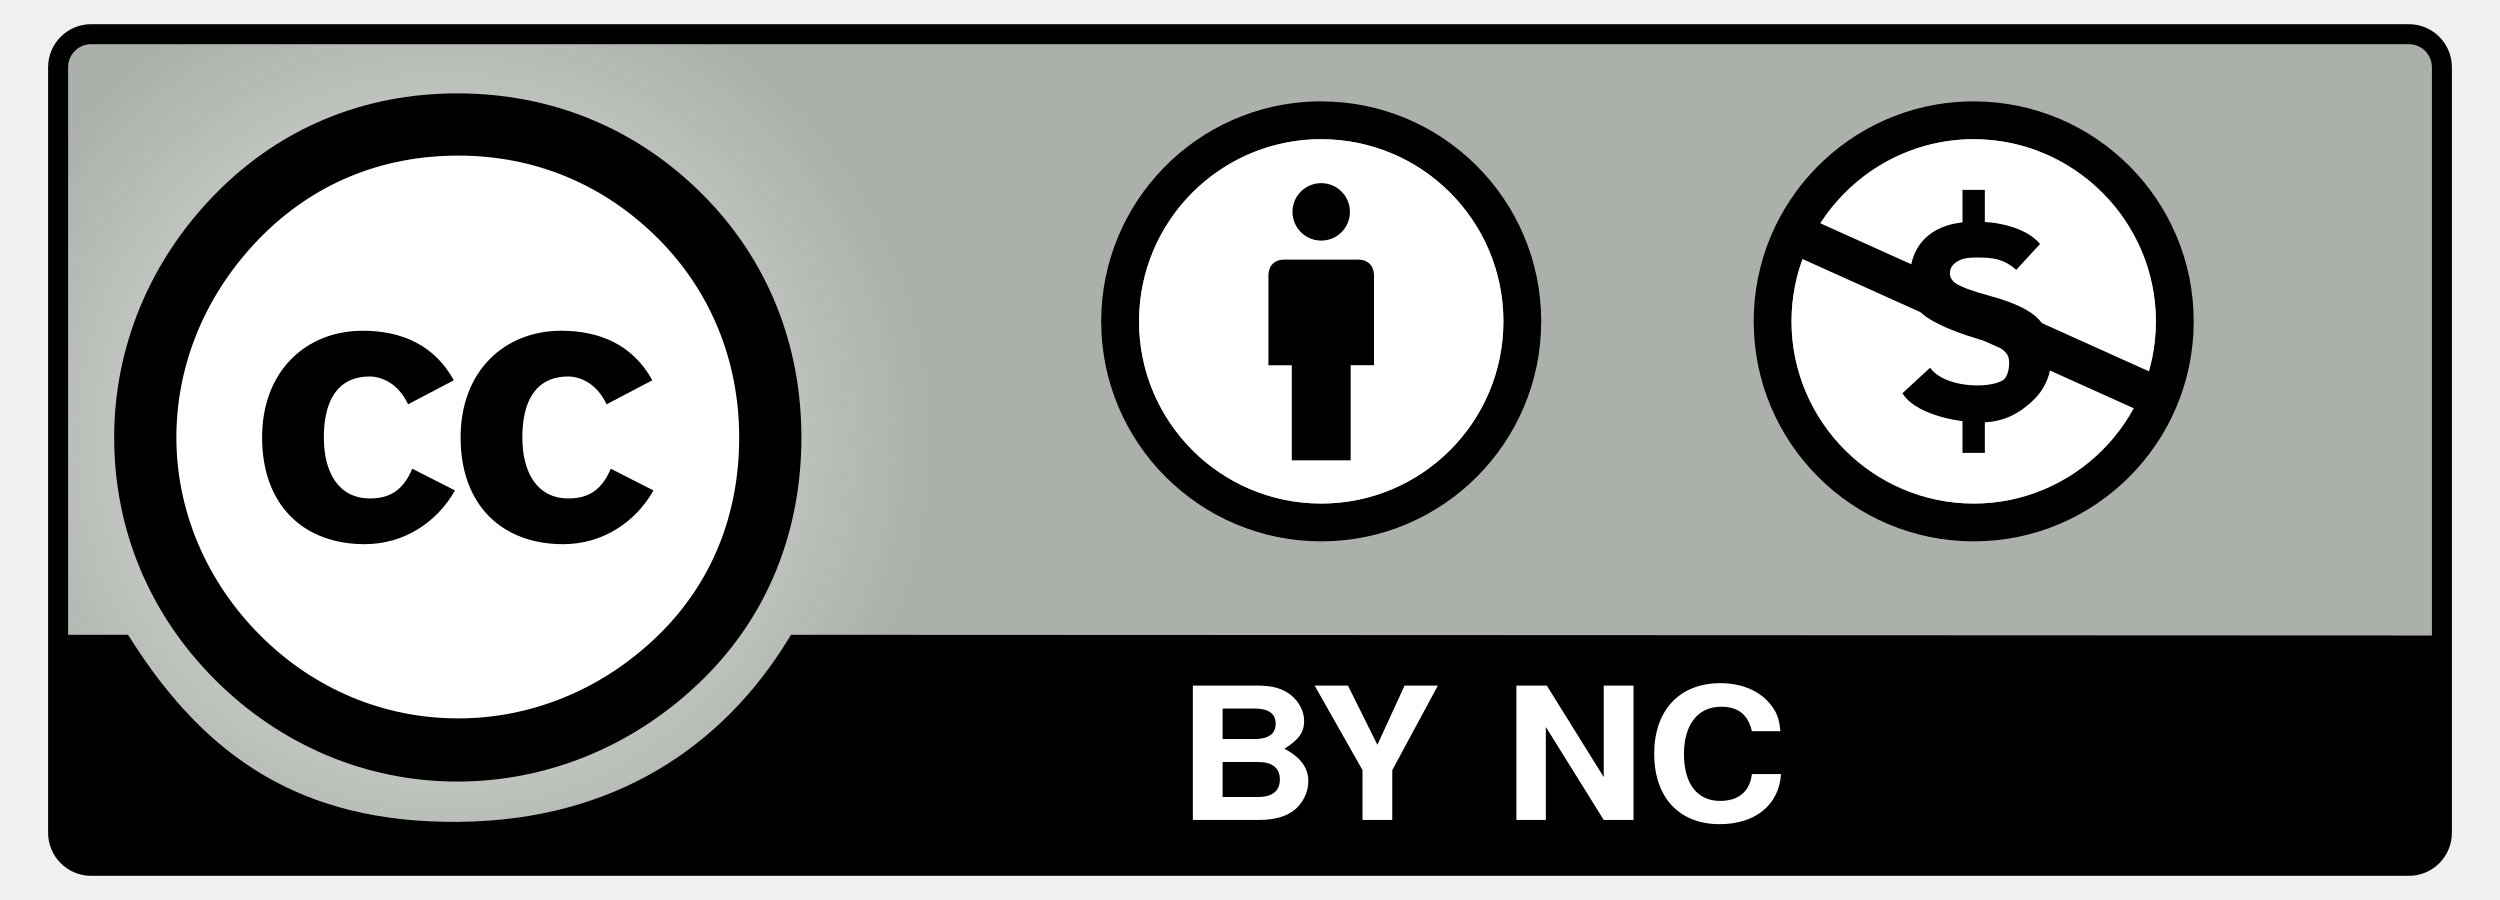
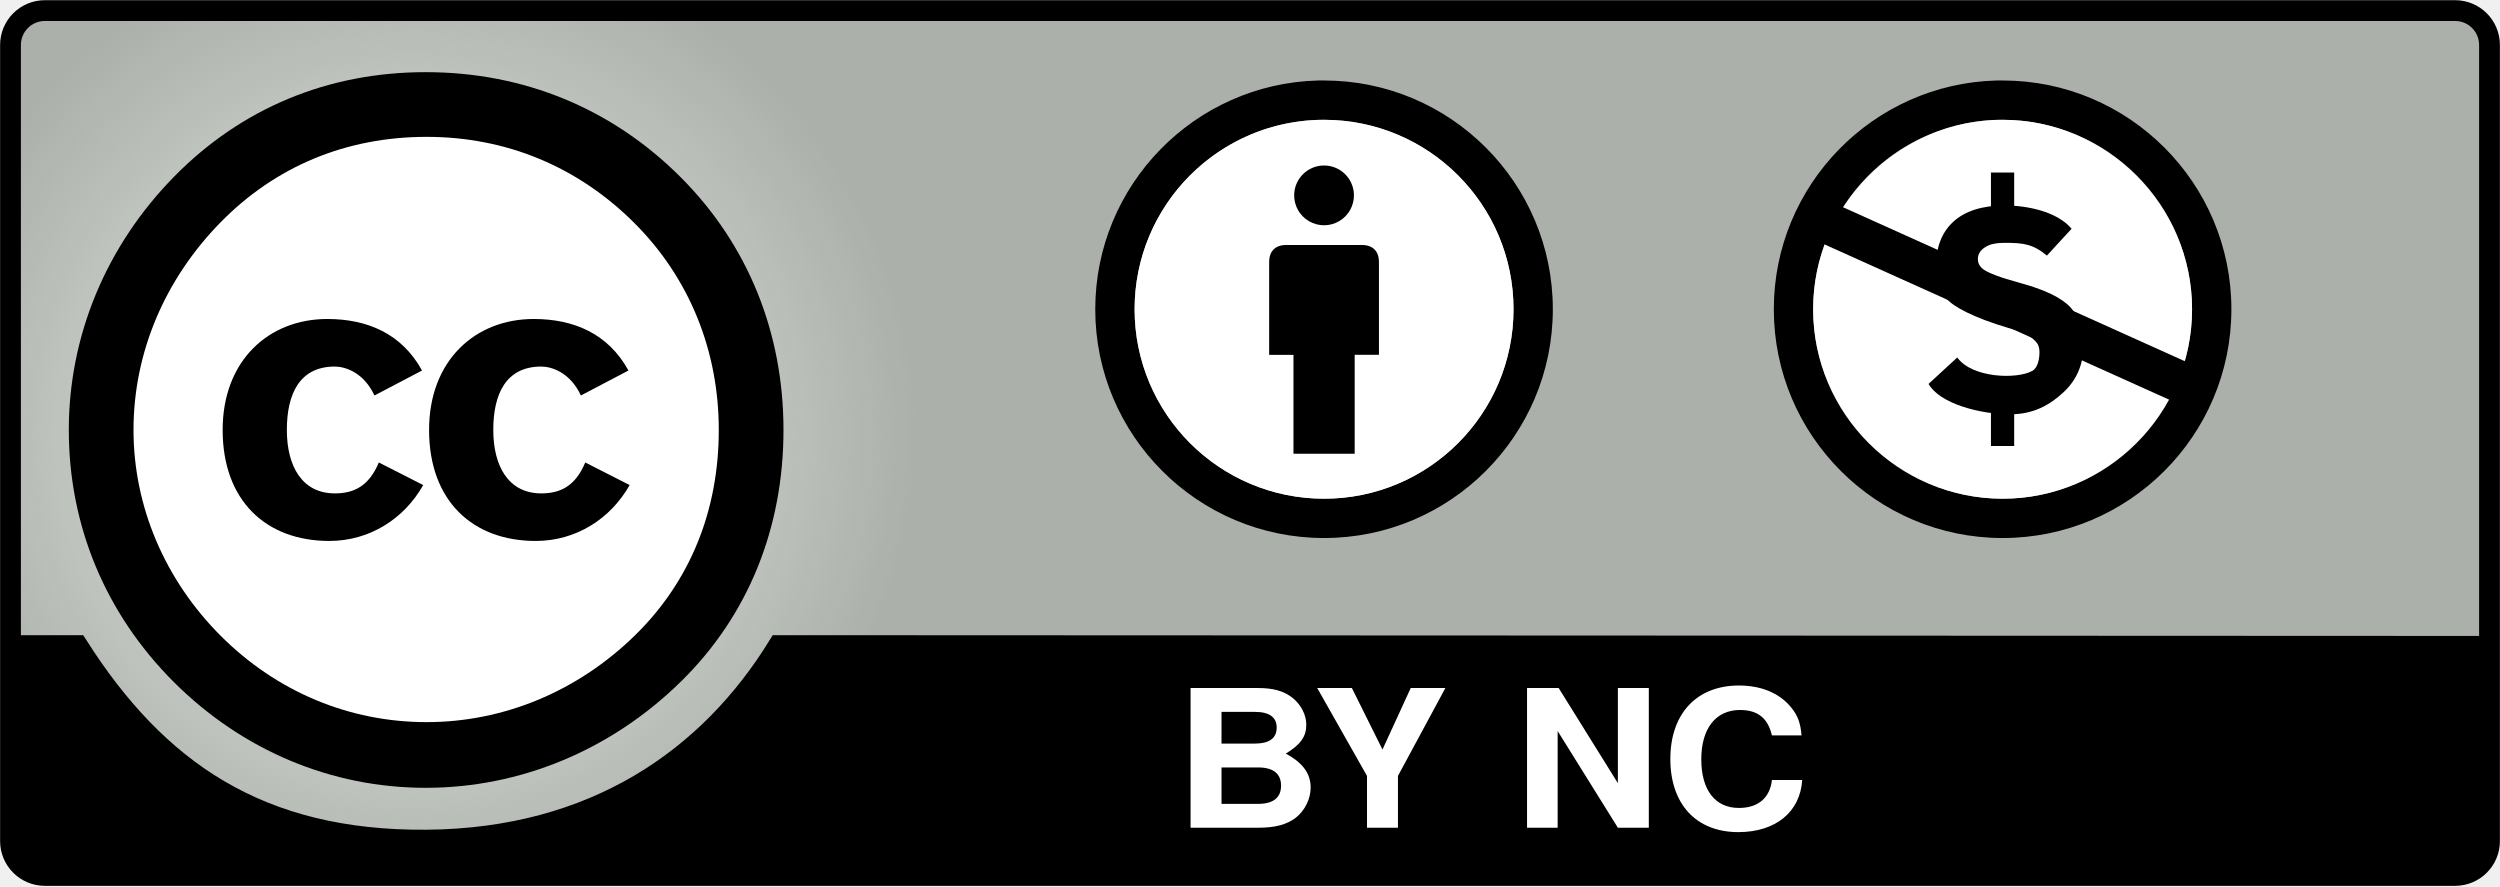
- <svg xmlns="http://www.w3.org/2000/svg" xml:space="preserve" style="fill-rule:evenodd;clip-rule:evenodd" viewBox="0 0 125 45">
+ <svg xmlns="http://www.w3.org/2000/svg" xml:space="preserve" style="fill-rule:evenodd;clip-rule:evenodd" viewBox="2.4 1.2 120.2 42.6">
  <g>
    <path d="M0 0h125v45H0z" style="fill:none" />
    <clipPath id="a">
      <path d="M0 0h125v45H0z" />
    </clipPath>
    <g clip-path="url(#a)">
      <path d="M118.91 15.36v38.28c0 .911-.74 1.651-1.652 1.651H1.371c-.911 0-1.651-.74-1.651-1.651V15.36c0-.911.74-1.651 1.651-1.651h115.887c.912 0 1.652.74 1.652 1.651Z" style="fill:url(#b);stroke:#000;stroke-width:1px" transform="translate(3.185 -12)" />
      <path d="M-.111 44.239h3.052c3.812 5.997 8.731 9.417 16.783 9.354s13.589-3.928 16.923-9.354l81.957.037-.01 9.369-1.857 1.502H1.747L.068 53.733z" style="fill-rule:nonzero;stroke:#000;stroke-width:1px" transform="translate(3.185 -12)" />
      <path d="M36 78.188c0 8.871-7.191 16.062-16.062 16.062S3.875 87.059 3.875 78.188s7.191-16.063 16.063-16.063S36 69.316 36 78.188" style="fill:#fff;fill-rule:nonzero" transform="translate(2.952 -56.314)" />
      <path d="M19.681 60.977c-4.713 0-8.861 1.744-12.067 4.996-3.3 3.347-5.091 7.684-5.091 12.208 0 4.573 1.744 8.815 5.044 12.114s7.589 5.091 12.114 5.091c4.524 0 8.908-1.791 12.302-5.137 3.205-3.158 4.902-7.353 4.902-12.067 0-4.667-1.697-8.908-4.95-12.161-3.299-3.3-7.541-5.044-12.255-5.044zm.047 3.111c3.865 0 7.306 1.461 9.993 4.148 2.639 2.639 4.053 6.128 4.053 9.945 0 3.865-1.367 7.259-4.006 9.852-2.781 2.733-6.364 4.195-10.04 4.195-3.723 0-7.212-1.461-9.899-4.148s-4.195-6.222-4.195-9.899c0-3.723 1.509-7.258 4.195-9.993 2.64-2.686 6.034-4.1 9.899-4.1" style="fill-rule:nonzero" transform="translate(3.185 -56.308)" />
      <path d="M19.506 75.322c-.972-1.772-2.63-2.477-4.555-2.477-2.801 0-5.031 1.981-5.031 5.335 0 3.412 2.097 5.337 5.127 5.337 1.944 0 3.602-1.068 4.516-2.687l-2.134-1.086c-.477 1.142-1.201 1.486-2.115 1.486-1.582 0-2.307-1.315-2.307-3.049s.611-3.049 2.307-3.049c.457 0 1.372.247 1.905 1.391z" style="fill-rule:nonzero" transform="translate(3.185 -56.308)" />
      <path d="M19.506 75.322c-.972-1.772-2.63-2.477-4.555-2.477-2.801 0-5.031 1.981-5.031 5.335 0 3.412 2.097 5.337 5.127 5.337 1.944 0 3.602-1.068 4.516-2.687l-2.134-1.086c-.477 1.142-1.201 1.486-2.115 1.486-1.582 0-2.307-1.315-2.307-3.049s.611-3.049 2.307-3.049c.457 0 1.372.247 1.905 1.391z" style="fill-rule:nonzero" transform="translate(13.11 -56.308)" />
      <text style="font-family:&quot;Helvetica-Bold&quot;,&quot;Helvetica&quot;;font-weight:700;font-size:9.545px;fill:#fff" transform="matrix(1.0351 0 0 .96606 58.834 40.997)">BY<tspan x="13.101px 15.758px" y="0px 0px"> N</tspan>C</text>
      <path d="M134.97 59.753c-5.94.15-10.72 5.022-10.72 10.999 0 6.072 4.928 10.999 11 10.999s11-4.928 11-10.999-4.928-10.999-11-10.999c-.095 0-.185-.002-.279 0zm-.011 1.891c.098-.004.192 0 .29 0 5.029 0 9.11 4.08 9.11 9.108s-4.081 9.109-9.11 9.109-9.109-4.08-9.109-9.109c0-4.929 3.926-8.953 8.819-9.108" style="fill-rule:nonzero" transform="translate(-36.565 -54.683)" />
      <path d="M144.36 70.752c0 4.997-4.112 9.109-9.109 9.109-4.998 0-9.11-4.112-9.11-9.109s4.112-9.109 9.11-9.109 9.109 4.112 9.109 9.109" style="fill:#fff;fill-rule:nonzero" transform="translate(-36.565 -54.683)" />
      <path d="M133.07 73.07c.708.991 2.871 1.062 3.613.642.272-.154.34-.6.34-.903q0-.311-.164-.489c-.115-.119-.409-.42-.749-.509-1.724-.445-2.918-1.001-3.386-1.404-.583-.504-.677-.833-.677-1.712 0-.878.253-1.614.823-2.142q.857-.79 2.487-.791c1.038 0 2.498.274 3.21 1.119l-1.187 1.291c-.669-.562-1.167-.613-1.987-.613-.516 0-.785.074-1.003.223q-.328.213-.328.56 0 .312.3.516c.201.143.724.356 1.769.641q1.757.48 2.386 1.166.62.684.619 1.824 0 1.37-.965 2.26c-.638.593-1.423 1.054-2.552 1.054-1.454 0-3.394-.513-3.929-1.462" style="fill-rule:nonzero" transform="translate(-36.565 -54.683)" />
      <path d="m144.65 73.539-.828 1.815-17.573-7.918.828-1.815 17.574 7.918zM134.69 64.178v2.353h1.117v-2.353zm0 11.032v2.116h1.117V75.21z" style="fill-rule:nonzero" transform="translate(-36.565 -54.683)" />
      <path d="M160.72 59.503c-5.94.15-10.72 5.022-10.72 10.999 0 6.072 4.928 10.999 11 10.999s11-4.928 11-10.999-4.928-10.999-11-10.999c-.095 0-.185-.002-.279 0zm-.011 1.891c.098-.003.192 0 .29 0 5.029 0 9.11 4.08 9.11 9.108s-4.081 9.109-9.11 9.109-9.109-4.08-9.109-9.109c0-4.929 3.927-8.953 8.819-9.108" style="fill-rule:nonzero" transform="translate(-94.94 -54.433)" />
      <path d="M30.01 31.878c0 14.671-11.893 26.564-26.564 26.564s-26.564-11.893-26.564-26.564S-11.225 5.314 3.446 5.314 30.01 17.207 30.01 31.878" style="fill:#fff;fill-rule:nonzero" transform="matrix(.34292 0 0 .3429 64.88 5.138)" />
      <path d="M67.497 10.556a1.437 1.437 0 1 1-2.873 0 1.437 1.437 0 0 1 2.873 0M64.59 23.017h2.943V18.26H68.7V13.89c-.001-.157.014-.47-.214-.697-.227-.227-.534-.214-.697-.213h-3.458c-.162 0-.469-.014-.697.213-.227.228-.212.54-.213.697v4.372h1.169z" />
    </g>
  </g>
  <defs>
    <radialGradient id="b" cx="0" cy="0" r="1" gradientTransform="matrix(24.2247 .15349 -.15345 24.2193 19.092 34.108)" gradientUnits="userSpaceOnUse">
      <stop offset="0" style="stop-color:#a3b0a1;stop-opacity:0" />
      <stop offset="1" style="stop-color:#abb1aa;stop-opacity:1" />
    </radialGradient>
  </defs>
</svg>
